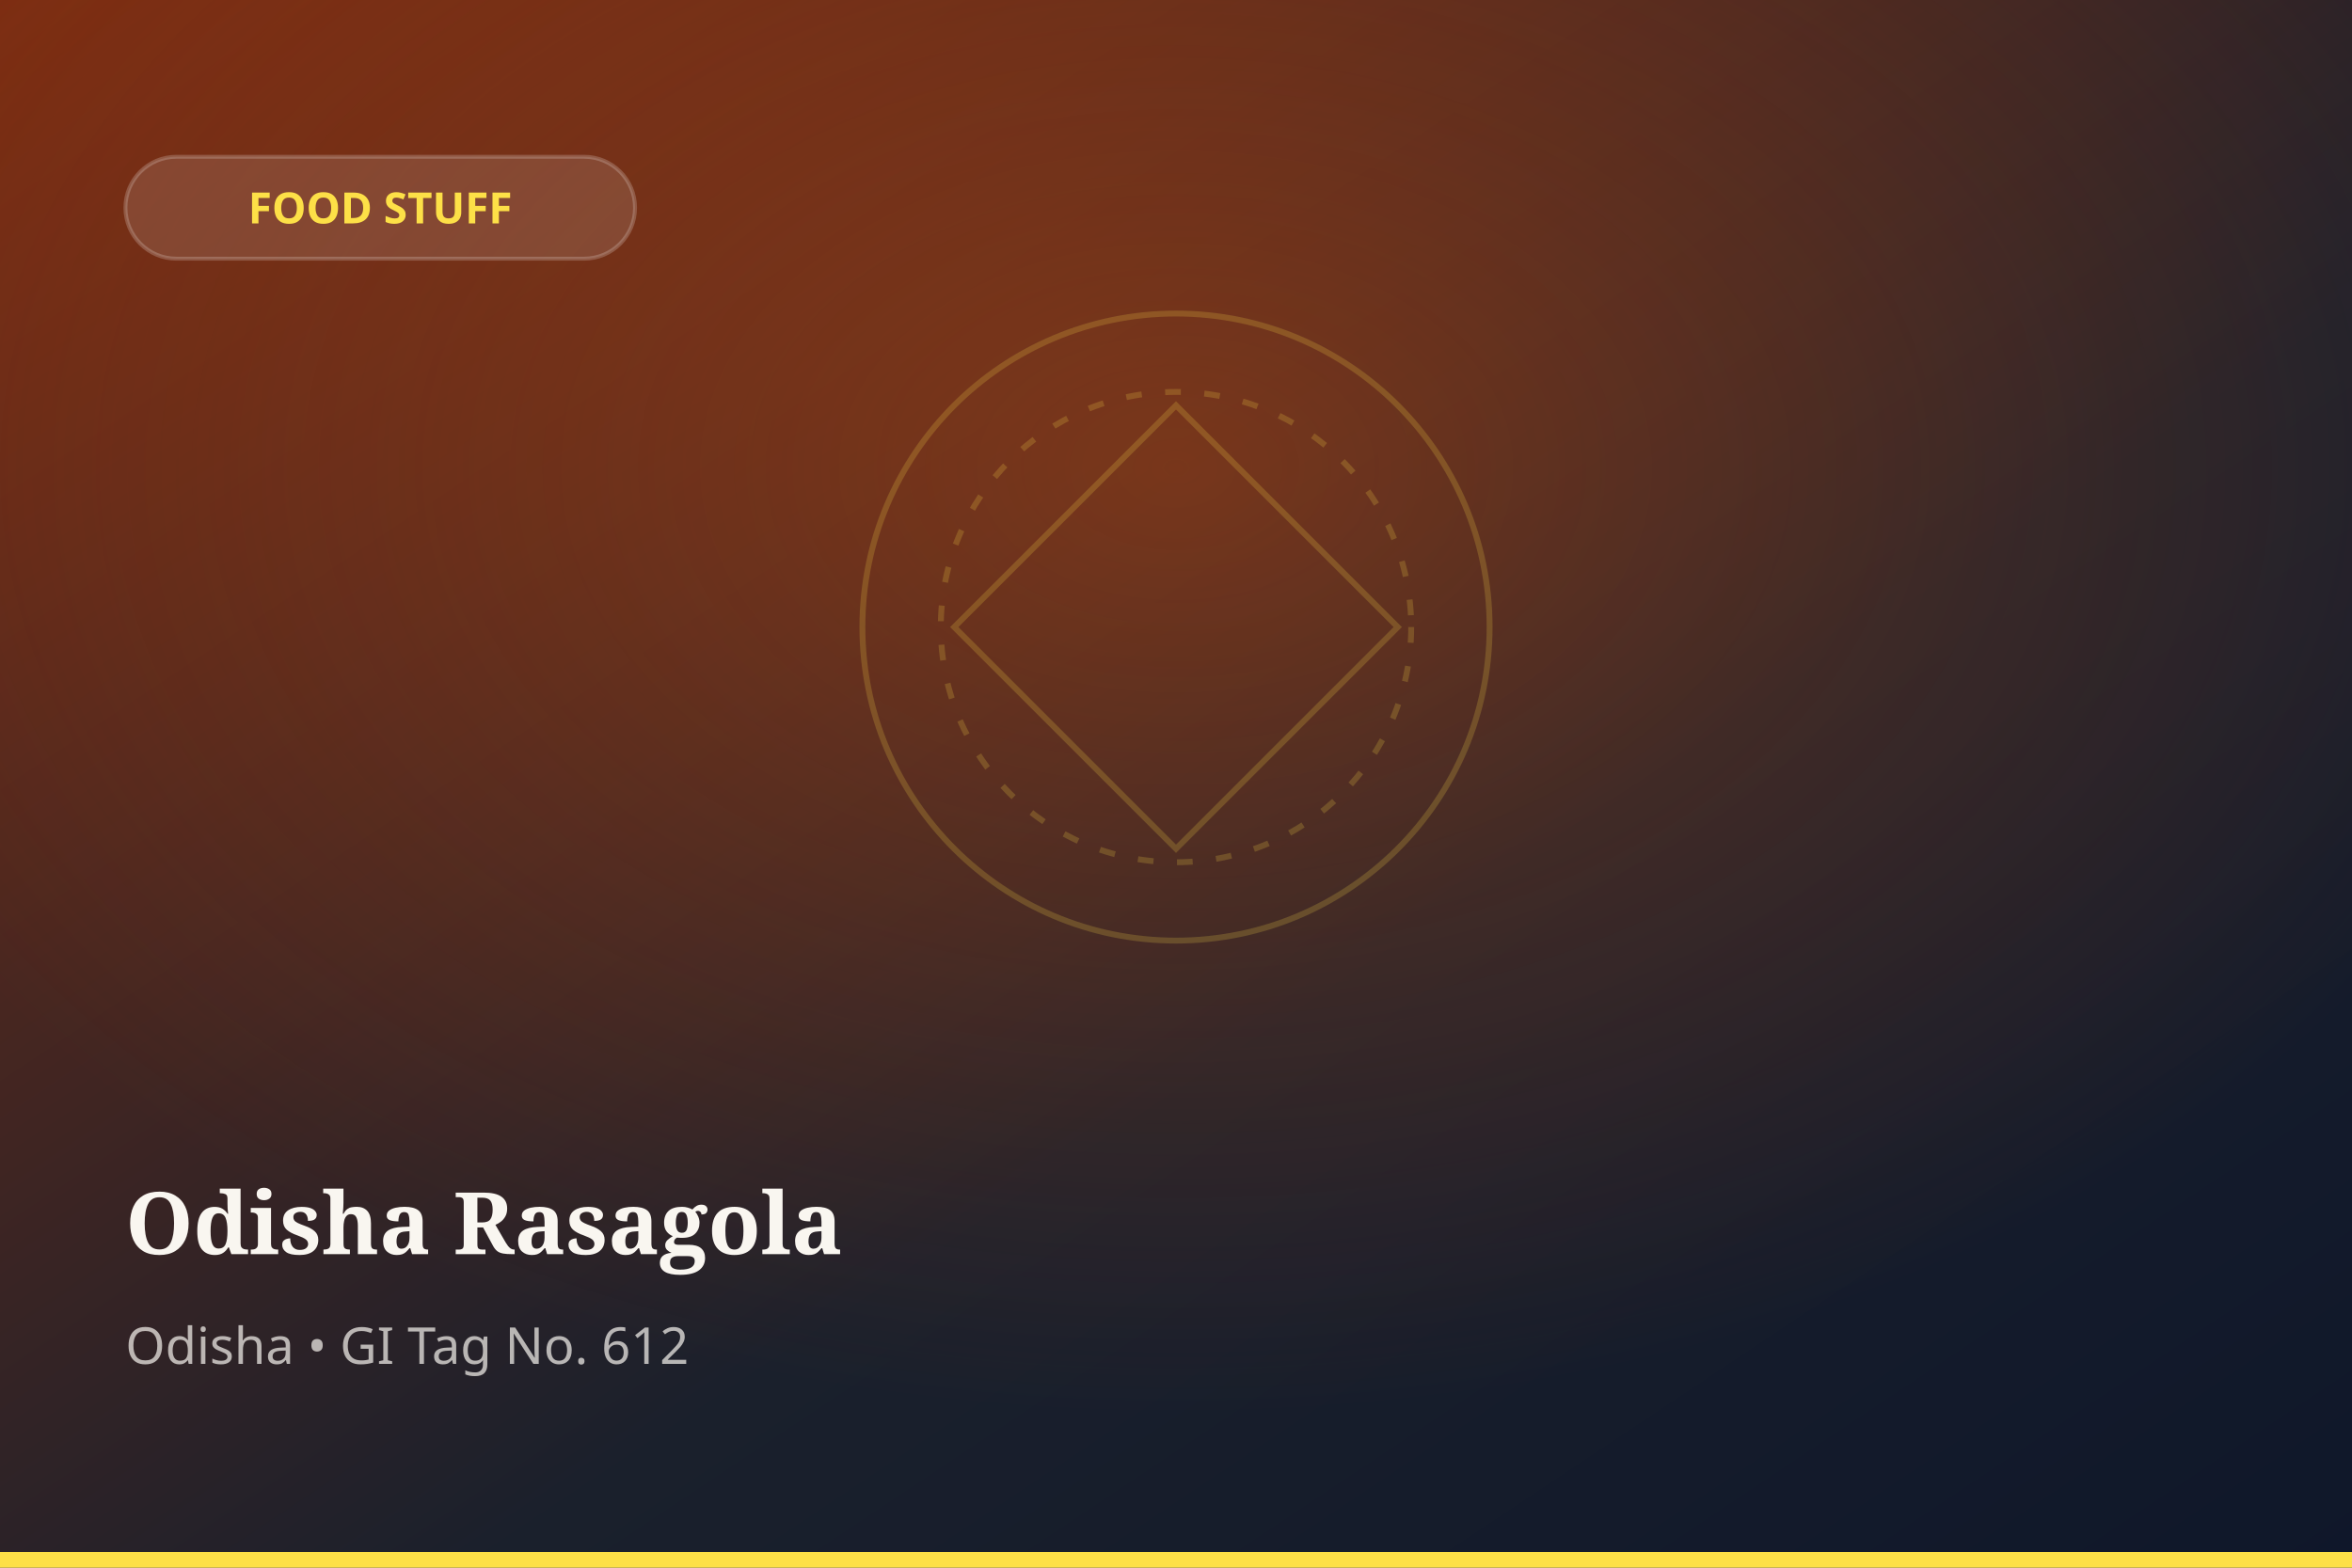
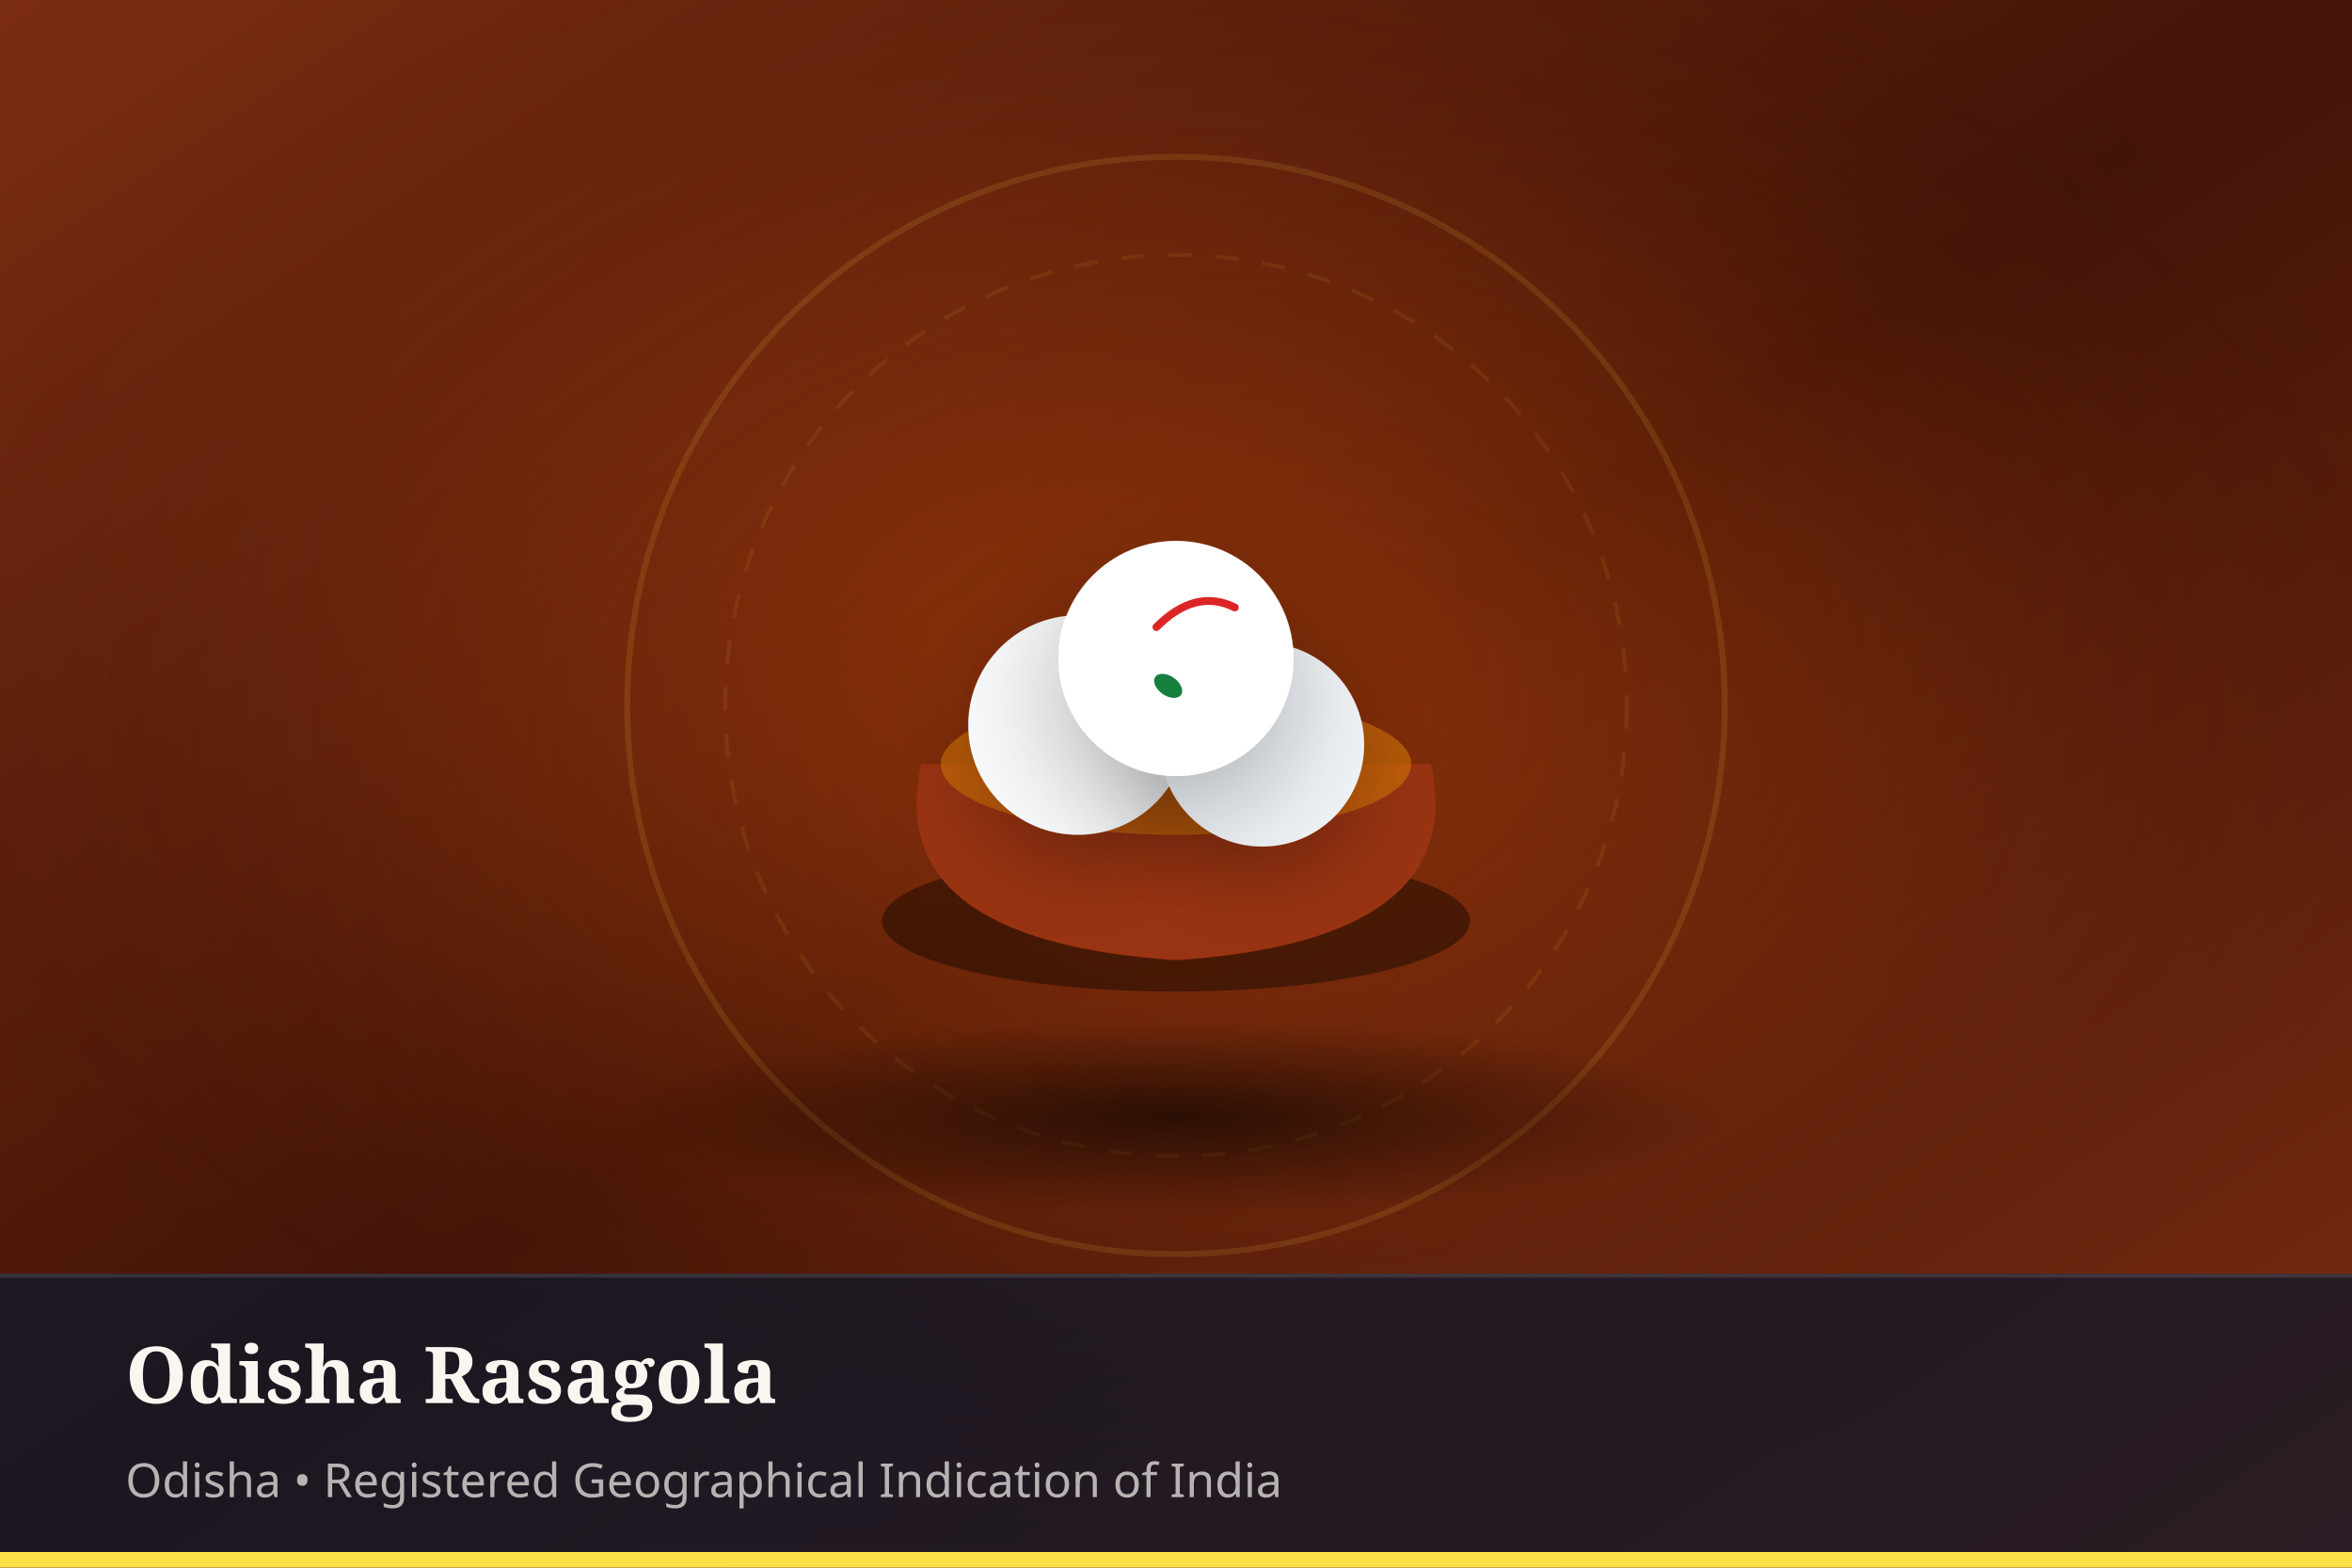
<svg xmlns="http://www.w3.org/2000/svg" width="600" height="400" viewBox="0 0 600 400">
  <defs>
    <linearGradient id="bgGrad_odisha-rasagola" x1="0%" y1="0%" x2="100%" y2="100%">
      <stop offset="0%" stop-color="#7C2D12" />
-       <stop offset="60%" stop-color="#1A202C" />
-       <stop offset="100%" stop-color="#0F172A" />
+       <stop offset="50%" stop-color="#431407" />
+       <stop offset="100%" stop-color="#7C2D12" />
    </linearGradient>
-     <radialGradient id="glowGrad_odisha-rasagola" cx="50%" cy="30%" r="60%">
-       <stop offset="0%" stop-color="#EA580C" stop-opacity="0.35" />
-       <stop offset="100%" stop-color="#EA580C" stop-opacity="0" />
+     <radialGradient id="spotlight_odisha-rasagola" cx="50%" cy="45%" r="55%">
+       <stop offset="0%" stop-color="#EA580C" stop-opacity="0.45" />
+       <stop offset="60%" stop-color="#EA580C" stop-opacity="0.1" />
+       <stop offset="100%" stop-color="#000000" stop-opacity="0" />
+     </radialGradient>
+     <radialGradient id="floorShadow_odisha-rasagola" cx="50%" cy="50%" r="50%">
+       <stop offset="0%" stop-color="rgba(0,0,0,0.6)" />
+       <stop offset="100%" stop-color="rgba(0,0,0,0)" />
    </radialGradient>
  </defs>
  <rect width="100%" height="100%" fill="url(#bgGrad_odisha-rasagola)" />
-   <rect width="100%" height="100%" fill="url(#glowGrad_odisha-rasagola)" />
-   <g transform="translate(300, 160)" stroke="#FDE047" stroke-opacity="0.2" fill="none" stroke-width="1.5">
-     <circle r="80" />
-     <circle r="60" stroke-dasharray="4,6" />
-     <rect x="-40" y="-40" width="80" height="80" transform="rotate(45)" />
+   <rect width="100%" height="100%" fill="url(#spotlight_odisha-rasagola)" />
+   <circle cx="300" cy="180" r="140" fill="none" stroke="#FDE047" stroke-opacity="0.12" stroke-width="1.5" />
+   <circle cx="300" cy="180" r="115" fill="none" stroke="#FDE047" stroke-opacity="0.08" stroke-width="1" stroke-dasharray="6,6" />
+   <ellipse cx="300" cy="285" rx="140" ry="25" fill="url(#floorShadow_odisha-rasagola)" />
+   <g transform="translate(300, 180)">
+     <ellipse cx="0" cy="55" rx="75" ry="18" fill="rgba(0,0,0,0.4)" />
+     <path d="M-65,15 Q-75,60 0,65 Q75,60 65,15 Z" fill="#9A3412" />
+     <ellipse cx="0" cy="15" rx="60" ry="18" fill="#D97706" opacity="0.6" />
+     <circle cx="-25" cy="5" r="28" fill="#F8FAFC" filter="drop-shadow(0 8px 12px rgba(0,0,0,0.25))" />
+     <circle cx="22" cy="10" r="26" fill="#F1F5F9" filter="drop-shadow(0 8px 12px rgba(0,0,0,0.25))" />
+     <circle cx="0" cy="-12" r="30" fill="#FFFFFF" filter="drop-shadow(0 10px 15px rgba(0,0,0,0.3))" />
+     <circle cx="-8" cy="-18" r="8" fill="#FFFFFF" opacity="0.9" />
+     <path d="M-5,-20 Q5,-30 15,-25" stroke="#DC2626" stroke-width="2" fill="none" stroke-linecap="round" />
+     <ellipse cx="-2" cy="-5" rx="4" ry="2.5" fill="#15803D" transform="rotate(35, -2, -5)" />
  </g>
-   <g transform="translate(32, 40)">
-     <rect width="130" height="26" rx="13" fill="rgba(255,255,255,0.12)" stroke="rgba(255,255,255,0.2)" />
-     <text x="65" y="17" fill="#FDE047" font-family="sans-serif" font-size="11" font-weight="600" text-anchor="middle">
-       FOOD STUFF
-     </text>
-   </g>
-   <text x="32" y="320" fill="#F9F6F0" font-family="serif" font-size="22" font-weight="700">
+   <rect x="0" y="325" width="600" height="75" fill="rgba(15, 23, 42, 0.75)" />
+   <rect x="0" y="325" width="600" height="1" fill="rgba(255, 255, 255, 0.12)" />
+   <text x="32" y="358" fill="#F9F6F0" font-family="'Playfair Display', Georgia, serif" font-size="20" font-weight="700">
    Odisha Rasagola
  </text>
-   <text x="32" y="348" fill="rgba(249, 246, 240, 0.7)" font-family="sans-serif" font-size="13">
-     Odisha • GI Tag No. 612
+   <text x="32" y="382" fill="rgba(249, 246, 240, 0.7)" font-family="'Plus Jakarta Sans', sans-serif" font-size="12" font-weight="500">
+     Odisha • Registered Geographical Indication of India
  </text>
  <rect x="0" y="396" width="600" height="4" fill="#FDE047" />
</svg>
